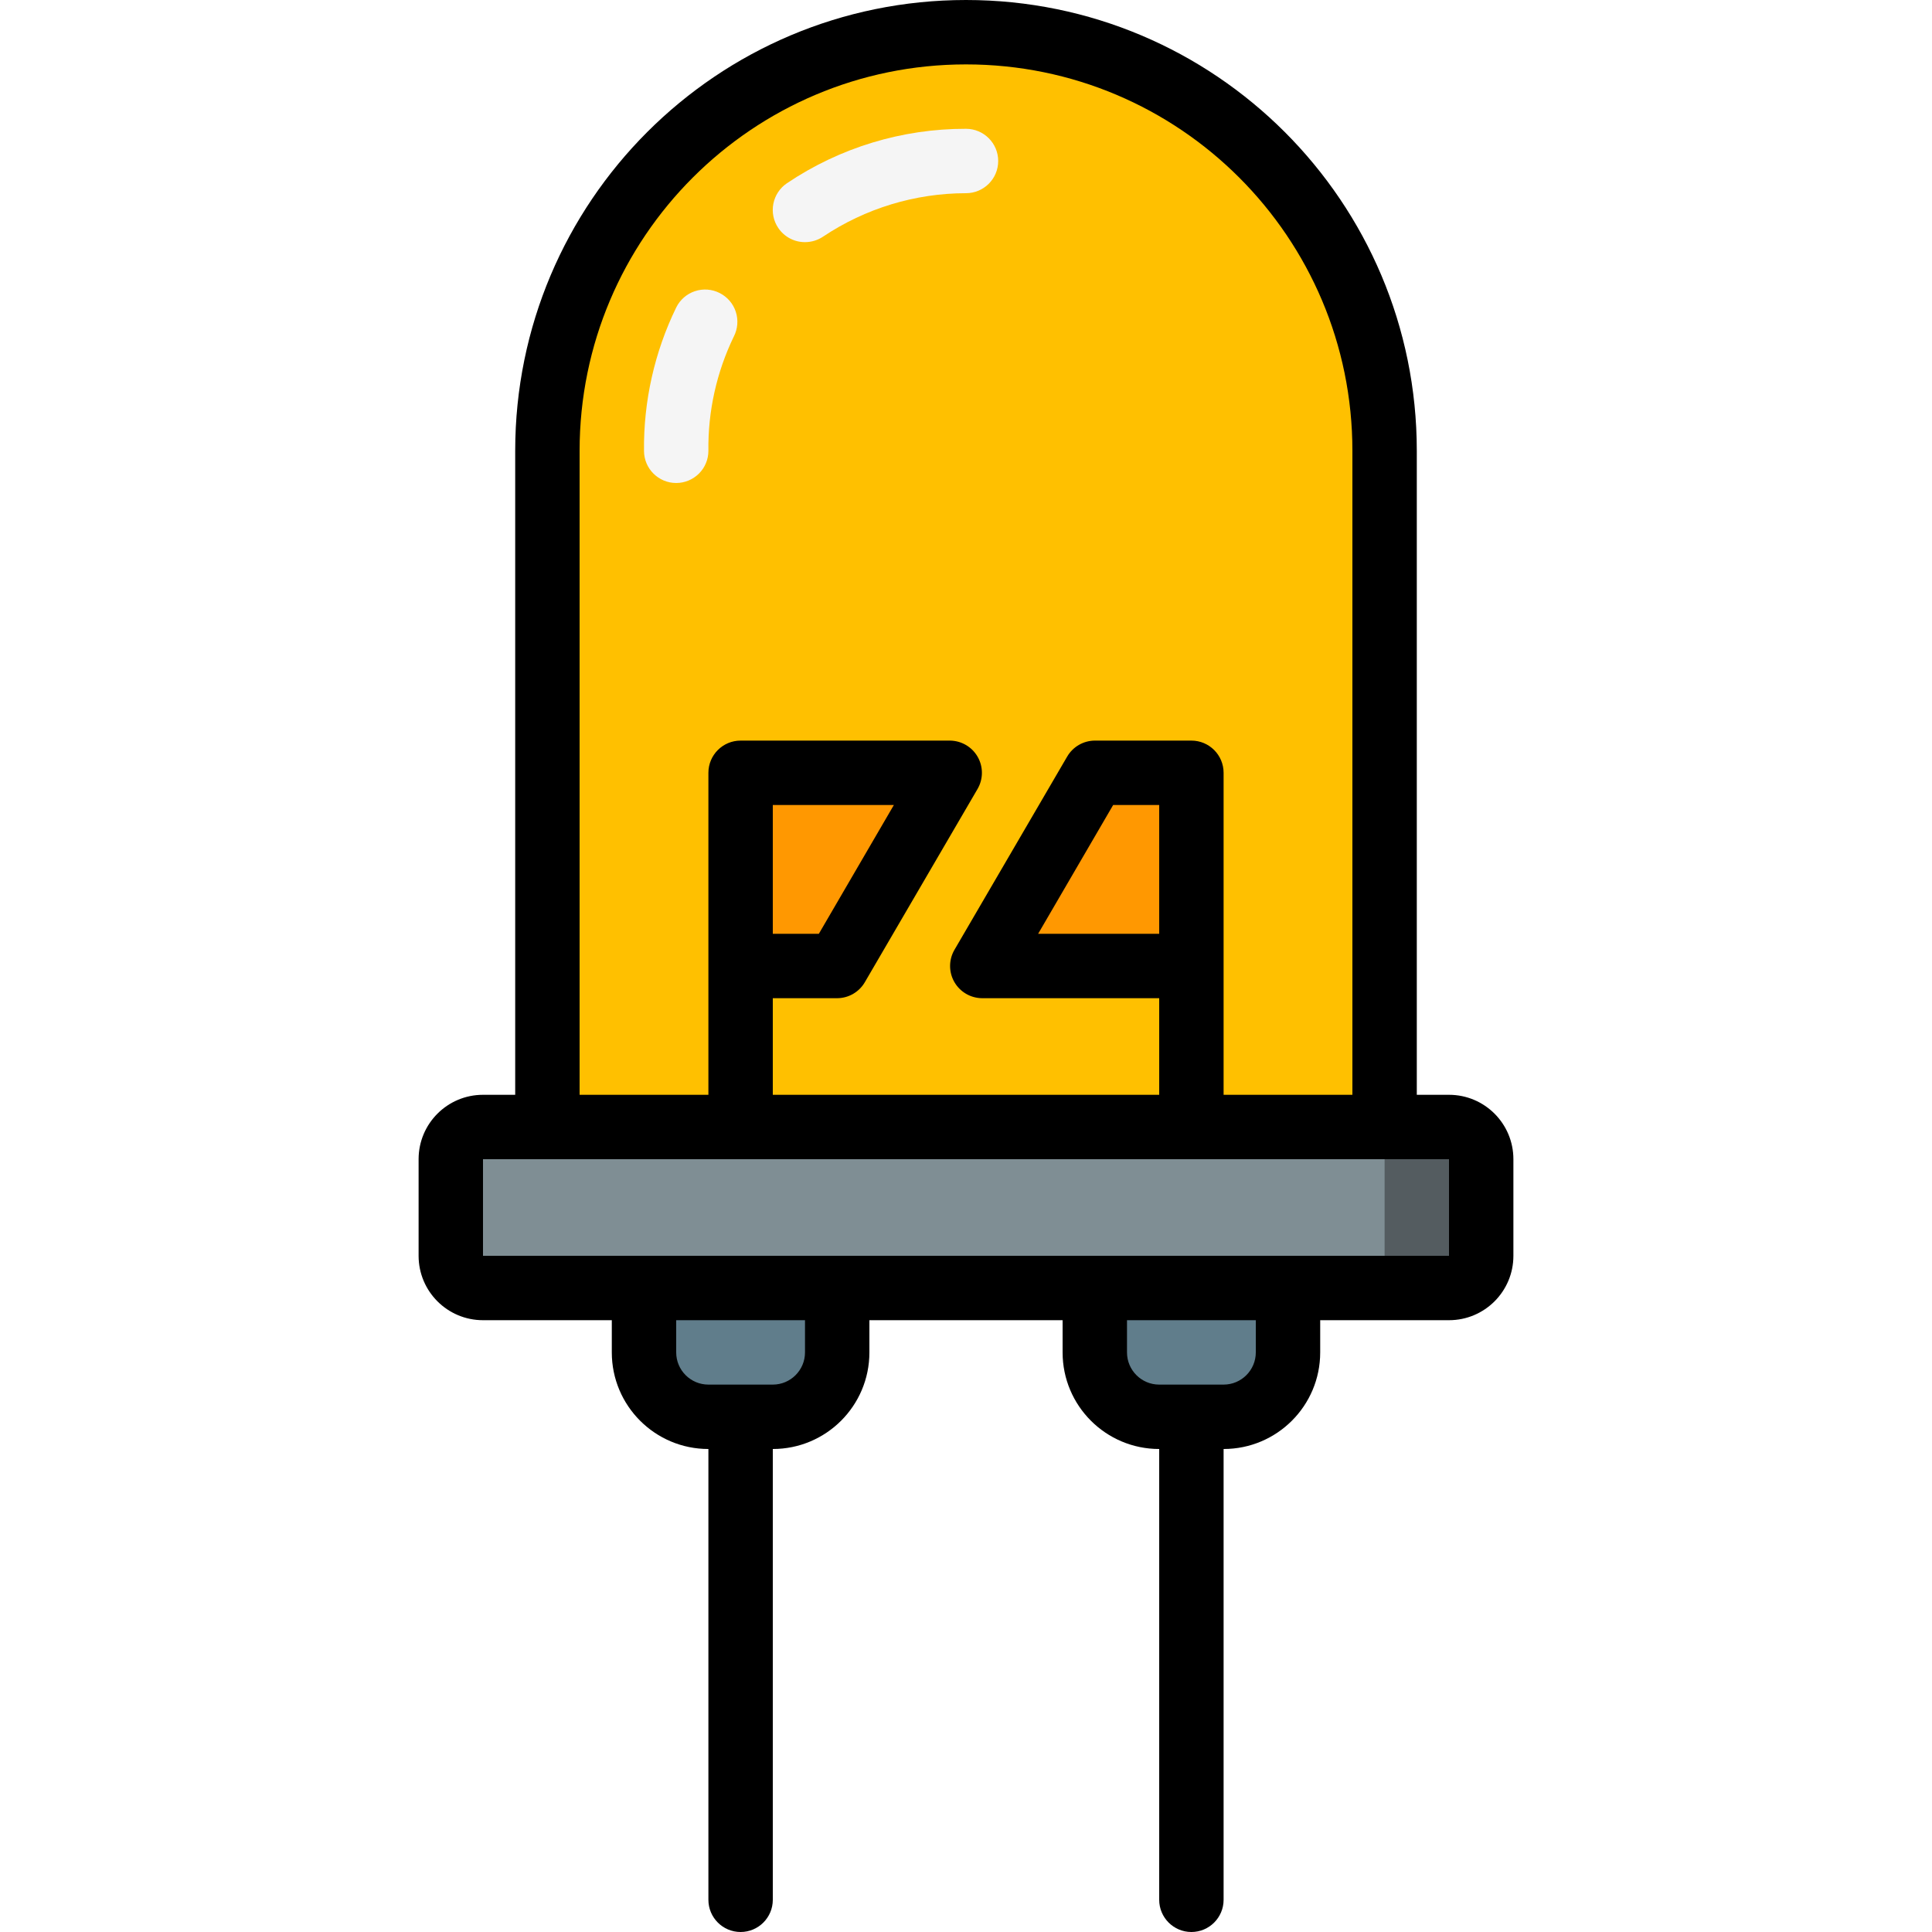
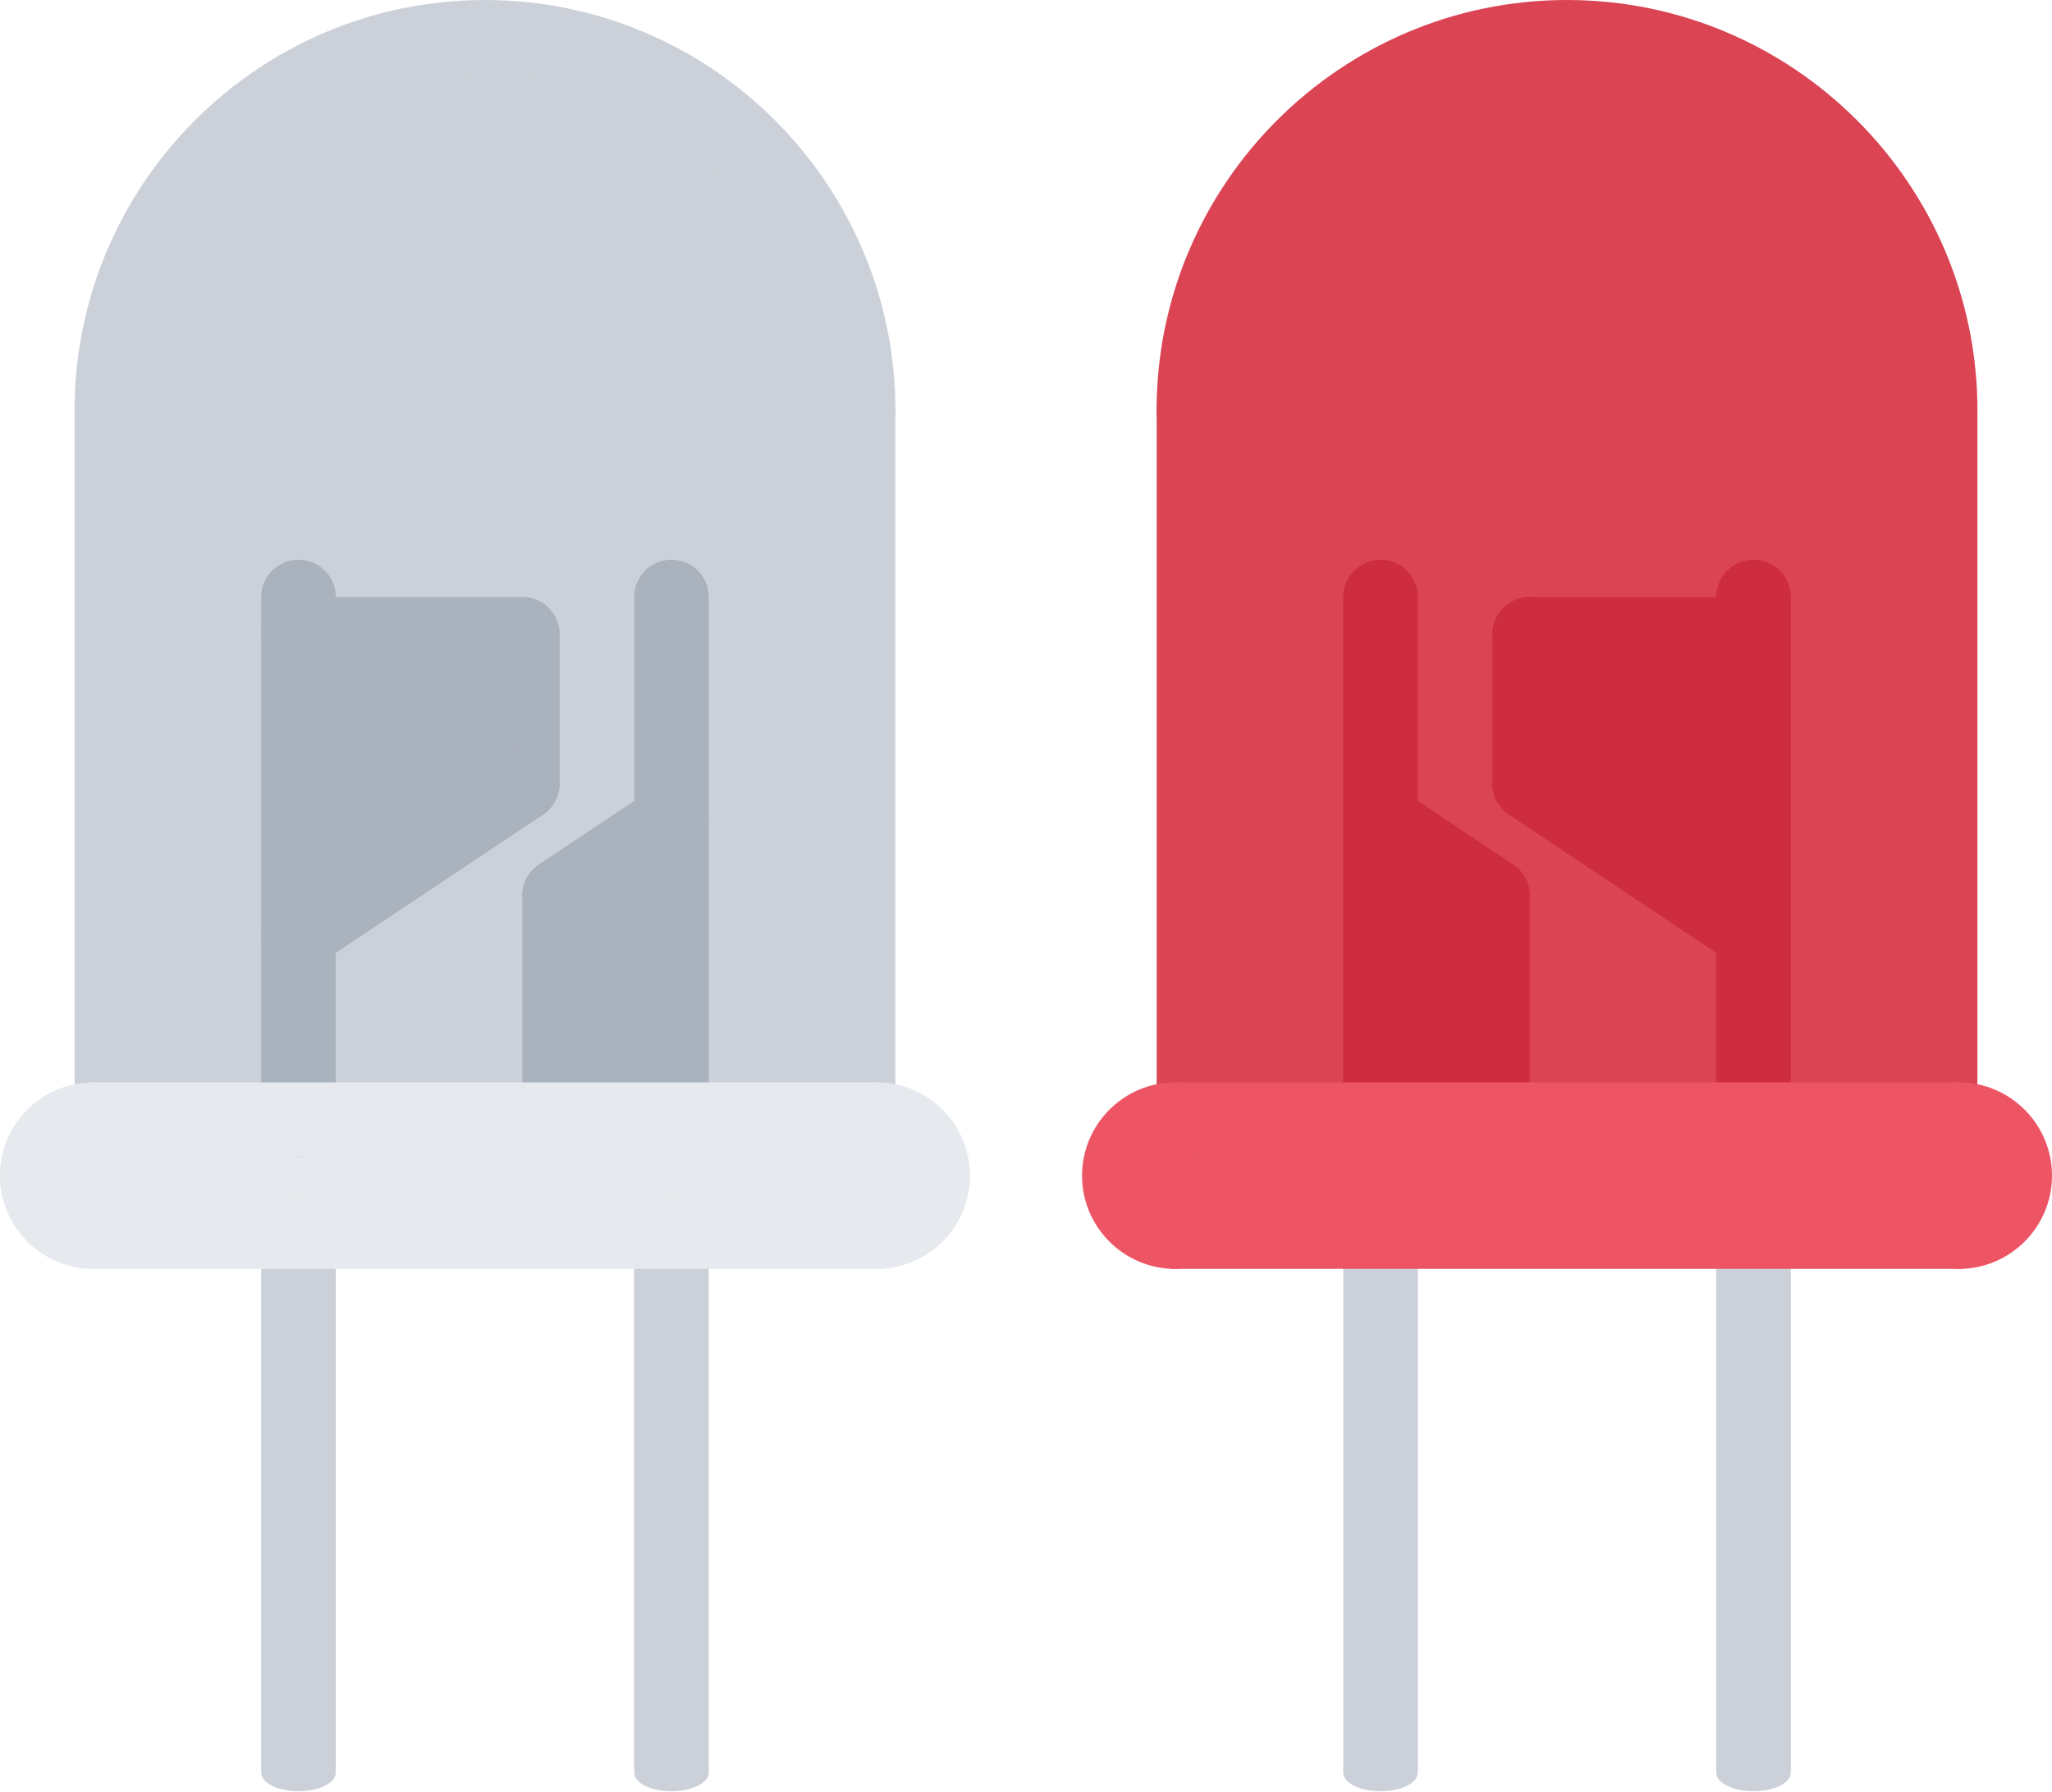
- <svg xmlns="http://www.w3.org/2000/svg" height="512" viewBox="0 0 34 60" width="512" version="1.1" id="svg956">
-   <defs id="defs960" />
-   <g id="Page-1" fill="none" fill-rule="evenodd">
-     <g id="003---LED" fill-rule="nonzero">
-       <g id="Icons" transform="translate(1 1)">
-         <path id="Shape" d="m25.19 3.81c-3.718-3.716-9.308-4.827-14.164-2.816-4.857 2.011-8.024 6.749-8.026 12.006v21h26v-21c-.001-3.447-1.372-6.753-3.81-9.19z" fill="#f44335" style="fill:#ffc000;fill-opacity:1" />
-         <path id="path933" d="m25.19 3.81c-2.437-2.438-5.743-3.809-9.19-3.81-.501.004-1.002.035-1.5.09 6.554.761 11.498 6.312 11.5 12.91v21h3v-21c-.001-3.447-1.372-6.753-3.81-9.19z" fill="#c81e1e" style="fill:#ffc000;fill-opacity:1" />
-         <path id="path935" d="m23 29h-6.5l3.5-6h3z" fill="#ff9801" />
-         <path id="path937" d="m11 6.52c-.333.001-.644-.164-.83-.44-.149-.22-.204-.49-.153-.751.051-.261.203-.491.423-.639 1.643-1.106 3.579-1.695 5.56-1.69.552 0 1 .448 1 1s-.448 1-1 1c-1.581.001-3.126.471-4.44 1.35-.166.111-.361.17-.56.17z" fill="#f5f5f5" />
-         <path id="path939" d="m7 14c-.552 0-1-.448-1-1-.016-1.541.326-3.064 1-4.45.118-.24.327-.423.581-.507.254-.085.531-.064.769.057.238.12.419.33.501.583s.061.529-.061.767c-.535 1.106-.806 2.321-.79 3.55 0 .265-.105.52-.293.707s-.442.293-.707.293z" fill="#f5f5f5" />
-         <path id="path941" d="m6 39h6v2c0 1.105-.895 2-2 2h-2c-1.105 0-2-.895-2-2z" fill="#607d8b" />
-         <path id="path943" d="m20 39h6v2c0 1.105-.895 2-2 2h-2c-1.105 0-2-.895-2-2z" fill="#607d8b" />
-         <path id="path945" d="m15.5 23-3.5 6h-3v-6z" fill="#ff9801" />
-         <rect id="Rectangle-path" fill="#7f8e94" height="5" rx="1" width="32" y="34" />
-         <path id="path948" d="m31 34h-3c.552 0 1 .448 1 1v3c0 .552-.448 1-1 1h3c.552 0 1-.448 1-1v-3c0-.552-.448-1-1-1z" fill="#545c60" />
-       </g>
-       <g id="Layer_2" fill="#000">
-         <path id="path951" d="m2 41h4v1c0 1.657 1.343 3 3 3v14c0 .552.448 1 1 1 .552 0 1-.448 1-1v-14c1.657 0 3-1.343 3-3v-1h6v1c0 1.657 1.343 3 3 3v14c0 .552.448 1 1 1s1-.448 1-1v-14c1.657 0 3-1.343 3-3v-1h4c1.105 0 2-.895 2-2v-3c0-1.105-.895-2-2-2h-1v-20c0-7.732-6.268-14-14-14s-14 6.268-14 14v20h-1c-1.105 0-2 .895-2 2v3c0 1.105.895 2 2 2zm10 1c0 .552-.448 1-1 1h-2c-.552 0-1-.448-1-1v-1h4zm14 0c0 .552-.448 1-1 1h-2c-.552 0-1-.448-1-1v-1h4zm-21-28c0-6.627 5.373-12 12-12s12 5.373 12 12v20h-4v-10c0-.552-.448-1-1-1h-3c-.355.002-.682.192-.86.5l-3.5 6c-.178.308-.179.688-.002.997.177.309.505.5.862.503h5.5v3h-12v-3h2c.355-.002.682-.192.86-.5l3.5-6c.178-.308.179-.688.002-.997-.177-.309-.505-.5-.862-.503h-6.5c-.552 0-1 .448-1 1v10h-4zm18 15h-3.76l2.33-4h1.43zm-12 0v-4h3.76l-2.33 4zm-9 7h30v3h-30z" />
-       </g>
-     </g>
+ <svg xmlns="http://www.w3.org/2000/svg" id="icons" enable-background="new 0 0 64 64" height="384.016" viewBox="0 0 54.996 48.002" width="439.968" version="1.1">
+   <defs id="defs1046" />
+   <path d="m 46.996,48.002 c -0.553,0 -1,-0.224 -1,-0.5 V 32.504 c 0,-0.277 0.447,-0.5 1,-0.5 0.553,0 1,0.224 1,0.5 v 14.998 c 0,0.277 -0.447,0.5 -1,0.5 z" id="path961" style="fill:#ccd1d9;stroke-width:0.707" />
+   <path d="m 37,48.002 c -0.553,0 -1,-0.224 -1,-0.5 V 32.504 c 0,-0.277 0.447,-0.5 1,-0.5 0.553,0 1,0.224 1,0.5 v 14.998 c 0,0.277 -0.447,0.5 -1,0.5 z" id="path963" style="fill:#ccd1d9;stroke-width:0.707" />
+   <path d="m 36.998,30 h 3 7 5 0.5 c 0.83,0 1.5,0.67 1.5,1.5 0,0.83 -0.67,1.5 -1.5,1.5 h -5.5 -10 -5.5 c -0.83,0 -1.5,-0.67 -1.5,-1.5 0,-0.83 0.67,-1.5 1.5,-1.5 h 0.5 z" id="path965" style="fill:#ed5565" />
+   <path d="m 39.998,24 v 6 h -3 v -8 z" id="path967" style="fill:#ce2c3f" />
+   <path d="m 46.998,17 v 8 l -6,-4 v -4 z" id="path969" style="fill:#ce2c3f" />
+   <path d="m 46.998,25 v -8 h -6 v 4 z m 0,5 h -7 v -6 l -3,-2 v 8 h -5 V 11 10.99 c 0.01,-5.53 4.48,-9.99 10,-9.99 5.52,0 9.99,4.46 10,9.99 V 11 30 Z" id="path971" style="fill:#da4453" />
+   <path d="m 17.998,22 v 8 h -3 v -6 z" id="path973" style="fill:#aab2bd" />
+   <path d="m 13.998,17 v 4 l -6,4 v -8 z" id="path975" style="fill:#aab2bd" />
+   <path d="m 23.498,30 c 0.83,0 1.5,0.67 1.5,1.5 0,0.83 -0.67,1.5 -1.5,1.5 h -5.5 -10 -5.5 c -0.83,0 -1.5,-0.67 -1.5,-1.5 0,-0.83 0.67,-1.5 1.5,-1.5 h 0.5 5 7 3 5 z" id="path977" style="fill:#e6e9ed" />
+   <path d="m 7.998,25 6,-4 v -4 h -6 z m 10,-3 -3,2 v 6 h -7 -5 V 11 10.99 C 3.008,5.46 7.478,1 12.998,1 c 5.52,0 9.99,4.46 10,9.99 V 11 30 h -5 z" id="path979" style="fill:#ccd1d9" />
+   <path d="m 22.998,12 c -0.553,0 -1,-0.447 -1,-1 0,-4.963 -4.037,-9 -9,-9 -4.963,0 -9,4.037 -9,9 0,0.553 -0.447,1 -1,1 -0.553,0 -1,-0.447 -1,-1 0,-6.065 4.934,-11 11,-11 6.064,0 11,4.935 11,11 0,0.553 -0.447,1 -1,1 z" id="path981" style="fill:#ccd1d9" />
+   <path d="m 3,31.005 c -0.553,0 -1,-0.447 -1,-1 V 10.998 c 0,-0.553 0.447,-1 1,-1 0.553,0 1,0.447 1,1 v 19.007 c 0,0.553 -0.447,1 -1,1 z" id="path983" style="fill:#ccd1d9" />
+   <path d="m 22.996,31.005 c -0.553,0 -1,-0.447 -1,-1 V 10.998 c 0,-0.553 0.447,-1 1,-1 0.553,0 1,0.447 1,1 v 19.007 c 0,0.553 -0.447,1 -1,1 z" id="path985" style="fill:#ccd1d9" />
+   <path d="m 8,31.005 c -0.553,0 -1,-0.447 -1,-1 V 16 c 0,-0.553 0.447,-1 1,-1 0.553,0 1,0.447 1,1 v 14.005 c 0,0.553 -0.447,1 -1,1 z" id="path987" style="fill:#aab2bd" />
+   <path d="M 13.998,18 H 8 C 7.447,18 7,17.553 7,17 7,16.447 7.447,16 8,16 h 5.998 c 0.553,0 1,0.447 1,1 0,0.553 -0.447,1 -1,1 z" id="path989" style="fill:#aab2bd" />
+   <path d="m 13.998,22 c -0.553,0 -1,-0.447 -1,-1 v -4 c 0,-0.553 0.447,-1 1,-1 0.553,0 1,0.447 1,1 v 4 c 0,0.553 -0.447,1 -1,1 z" id="path991" style="fill:#aab2bd" />
+   <path d="M 8.002,26 C 7.678,26 7.361,25.844 7.168,25.555 6.861,25.096 6.986,24.475 7.445,24.168 l 5.998,-4 c 0.457,-0.307 1.08,-0.183 1.387,0.277 0.307,0.459 0.182,1.08 -0.277,1.387 l -5.998,4 C 8.385,25.945 8.191,26 8.002,26 Z" id="path993" style="fill:#aab2bd" />
+   <path d="m 17.996,31.005 c -0.553,0 -1,-0.447 -1,-1 V 16 c 0,-0.553 0.447,-1 1,-1 0.553,0 1,0.447 1,1 v 14.005 c 0,0.553 -0.447,1 -1,1 z" id="path995" style="fill:#aab2bd" />
+   <path d="m 14.998,31.005 c -0.553,0 -1,-0.447 -1,-1 V 24 c 0,-0.553 0.447,-1 1,-1 0.553,0 1,0.447 1,1 v 6.005 c 0,0.553 -0.447,1 -1,1 z" id="path997" style="fill:#aab2bd" />
+   <path d="m 14.998,25 c -0.322,0 -0.641,-0.156 -0.832,-0.445 -0.307,-0.46 -0.184,-1.08 0.277,-1.387 l 2.998,-1.999 c 0.461,-0.307 1.082,-0.183 1.387,0.277 0.307,0.46 0.184,1.08 -0.277,1.387 l -2.998,1.999 C 15.381,24.945 15.189,25 14.998,25 Z" id="path999" style="fill:#aab2bd" />
+   <path d="m 8,48.002 c -0.553,0 -1,-0.224 -1,-0.5 V 32.504 c 0,-0.277 0.447,-0.5 1,-0.5 0.553,0 1,0.224 1,0.5 v 14.998 c 0,0.277 -0.447,0.5 -1,0.5 z" id="path1001" style="fill:#ccd1d9;stroke-width:0.707" />
+   <path d="m 17.996,48.002 c -0.553,0 -1,-0.224 -1,-0.5 V 32.504 c 0,-0.277 0.447,-0.5 1,-0.5 0.553,0 1,0.224 1,0.5 v 14.998 c 0,0.277 -0.447,0.5 -1,0.5 z" id="path1003" style="fill:#ccd1d9;stroke-width:0.707" />
+   <path d="m 51.998,12 c -0.553,0 -1,-0.447 -1,-1 0,-4.963 -4.037,-9 -9,-9 -4.963,0 -9,4.037 -9,9 0,0.553 -0.447,1 -1,1 -0.553,0 -1,-0.447 -1,-1 0,-6.065 4.936,-11 11,-11 6.066,0 11,4.935 11,11 0,0.553 -0.447,1 -1,1 z" id="path1005" style="fill:#da4453" />
+   <path d="m 51.996,31.005 c -0.553,0 -1,-0.447 -1,-1 V 10.998 c 0,-0.553 0.447,-1 1,-1 0.553,0 1,0.447 1,1 v 19.007 c 0,0.553 -0.447,1 -1,1 z" id="path1007" style="fill:#da4453" />
+   <path d="m 32,31.005 c -0.553,0 -1,-0.447 -1,-1 V 10.998 c 0,-0.553 0.447,-1 1,-1 0.553,0 1,0.447 1,1 v 19.007 c 0,0.553 -0.447,1 -1,1 z" id="path1009" style="fill:#da4453" />
+   <path d="m 52.496,34.005 c -0.553,0 -1,-0.447 -1,-1 0,-0.553 0.447,-1 1,-1 0.275,0 0.5,-0.225 0.5,-0.5 0,-0.275 -0.225,-0.5 -0.5,-0.5 -0.553,0 -1,-0.447 -1,-1 0,-0.553 0.447,-1 1,-1 1.379,0 2.5,1.121 2.5,2.5 0,1.379 -1.121,2.5 -2.5,2.5 z" id="path1011" style="fill:#ed5565" />
+   <path d="m 31.5,34.005 c -1.379,0 -2.5,-1.121 -2.5,-2.5 0,-1.379 1.121,-2.5 2.5,-2.5 0.553,0 1,0.447 1,1 0,0.553 -0.447,1 -1,1 -0.275,0 -0.5,0.225 -0.5,0.5 0,0.275 0.225,0.5 0.5,0.5 0.553,0 1,0.447 1,1 0,0.553 -0.447,1 -1,1 z" id="path1013" style="fill:#ed5565" />
+   <path d="M 52.496,34.004 H 31.5 c -0.553,0 -1,-0.447 -1,-1 0,-0.553 0.447,-1 1,-1 h 20.996 c 0.553,0 1,0.447 1,1 0,0.553 -0.447,1 -1,1 z" id="path1015" style="fill:#ed5565" />
+   <g id="g1031" style="fill:#ce2c3f" transform="translate(-4.502)">
+     <path d="m 51.498,31.005 c -0.553,0 -1,-0.447 -1,-1 V 16 c 0,-0.553 0.447,-1 1,-1 0.553,0 1,0.447 1,1 v 14.005 c 0,0.553 -0.447,1 -1,1 z" id="path1017" />
+     <path d="M 51.498,18 H 45.5 c -0.553,0 -1,-0.447 -1,-1 0,-0.553 0.447,-1 1,-1 h 5.998 c 0.553,0 1,0.447 1,1 0,0.553 -0.447,1 -1,1 z" id="path1019" />
+     <path d="m 45.5,22 c -0.553,0 -1,-0.447 -1,-1 v -4 c 0,-0.553 0.447,-1 1,-1 0.553,0 1,0.447 1,1 v 4 c 0,0.553 -0.447,1 -1,1 z" id="path1021" />
+     <path d="m 51.496,26 c -0.189,0 -0.383,-0.055 -0.553,-0.168 l -5.998,-4 c -0.459,-0.307 -0.584,-0.928 -0.277,-1.387 0.307,-0.46 0.928,-0.584 1.387,-0.277 l 5.998,4 c 0.459,0.307 0.584,0.928 0.277,1.387 C 52.137,25.844 51.82,26 51.496,26 Z" id="path1023" />
+     <path d="m 41.502,31.005 c -0.553,0 -1,-0.447 -1,-1 V 16 c 0,-0.553 0.447,-1 1,-1 0.553,0 1,0.447 1,1 v 14.005 c 0,0.553 -0.447,1 -1,1 z" id="path1025" />
+     <path d="m 44.5,31.005 c -0.553,0 -1,-0.447 -1,-1 V 24 c 0,-0.553 0.447,-1 1,-1 0.553,0 1,0.447 1,1 v 6.005 c 0,0.553 -0.447,1 -1,1 z" id="path1027" />
+     <path d="m 44.5,25 c -0.191,0 -0.383,-0.055 -0.555,-0.168 l -2.998,-1.999 c -0.461,-0.307 -0.584,-0.927 -0.277,-1.387 0.305,-0.46 0.926,-0.584 1.387,-0.277 l 2.998,1.999 c 0.461,0.307 0.584,0.927 0.277,1.387 C 45.141,24.844 44.822,25 44.5,25 Z" id="path1029" />
  </g>
+   <path d="m 2.5,34.005 c -1.379,0 -2.5,-1.121 -2.5,-2.5 0,-1.379 1.121,-2.5 2.5,-2.5 0.553,0 1,0.447 1,1 0,0.553 -0.447,1 -1,1 -0.275,0 -0.5,0.225 -0.5,0.5 0,0.275 0.225,0.5 0.5,0.5 0.553,0 1,0.447 1,1 0,0.553 -0.447,1 -1,1 z" id="path1033" style="fill:#e6e9ed" />
+   <path d="m 23.496,34.005 c -0.553,0 -1,-0.447 -1,-1 0,-0.553 0.447,-1 1,-1 0.275,0 0.5,-0.225 0.5,-0.5 0,-0.275 -0.225,-0.5 -0.5,-0.5 -0.553,0 -1,-0.447 -1,-1 0,-0.553 0.447,-1 1,-1 1.379,0 2.5,1.121 2.5,2.5 0,1.379 -1.121,2.5 -2.5,2.5 z" id="path1035" style="fill:#e6e9ed" />
+   <path d="M 23.496,31.005 H 2.5 c -0.553,0 -1,-0.447 -1,-1 0,-0.553 0.447,-1 1,-1 h 20.996 c 0.553,0 1,0.447 1,1 0,0.553 -0.447,1 -1,1 z" id="path1037" style="fill:#e6e9ed" />
+   <path d="M 23.496,34.004 H 2.5 c -0.553,0 -1,-0.447 -1,-1 0,-0.553 0.447,-1 1,-1 h 20.996 c 0.553,0 1,0.447 1,1 0,0.553 -0.447,1 -1,1 z" id="path1039" style="fill:#e6e9ed" />
+   <path d="M 52.496,31.005 H 31.5 c -0.553,0 -1,-0.447 -1,-1 0,-0.553 0.447,-1 1,-1 h 20.996 c 0.553,0 1,0.447 1,1 0,0.553 -0.447,1 -1,1 z" id="path1041" style="fill:#ed5565" />
</svg>
